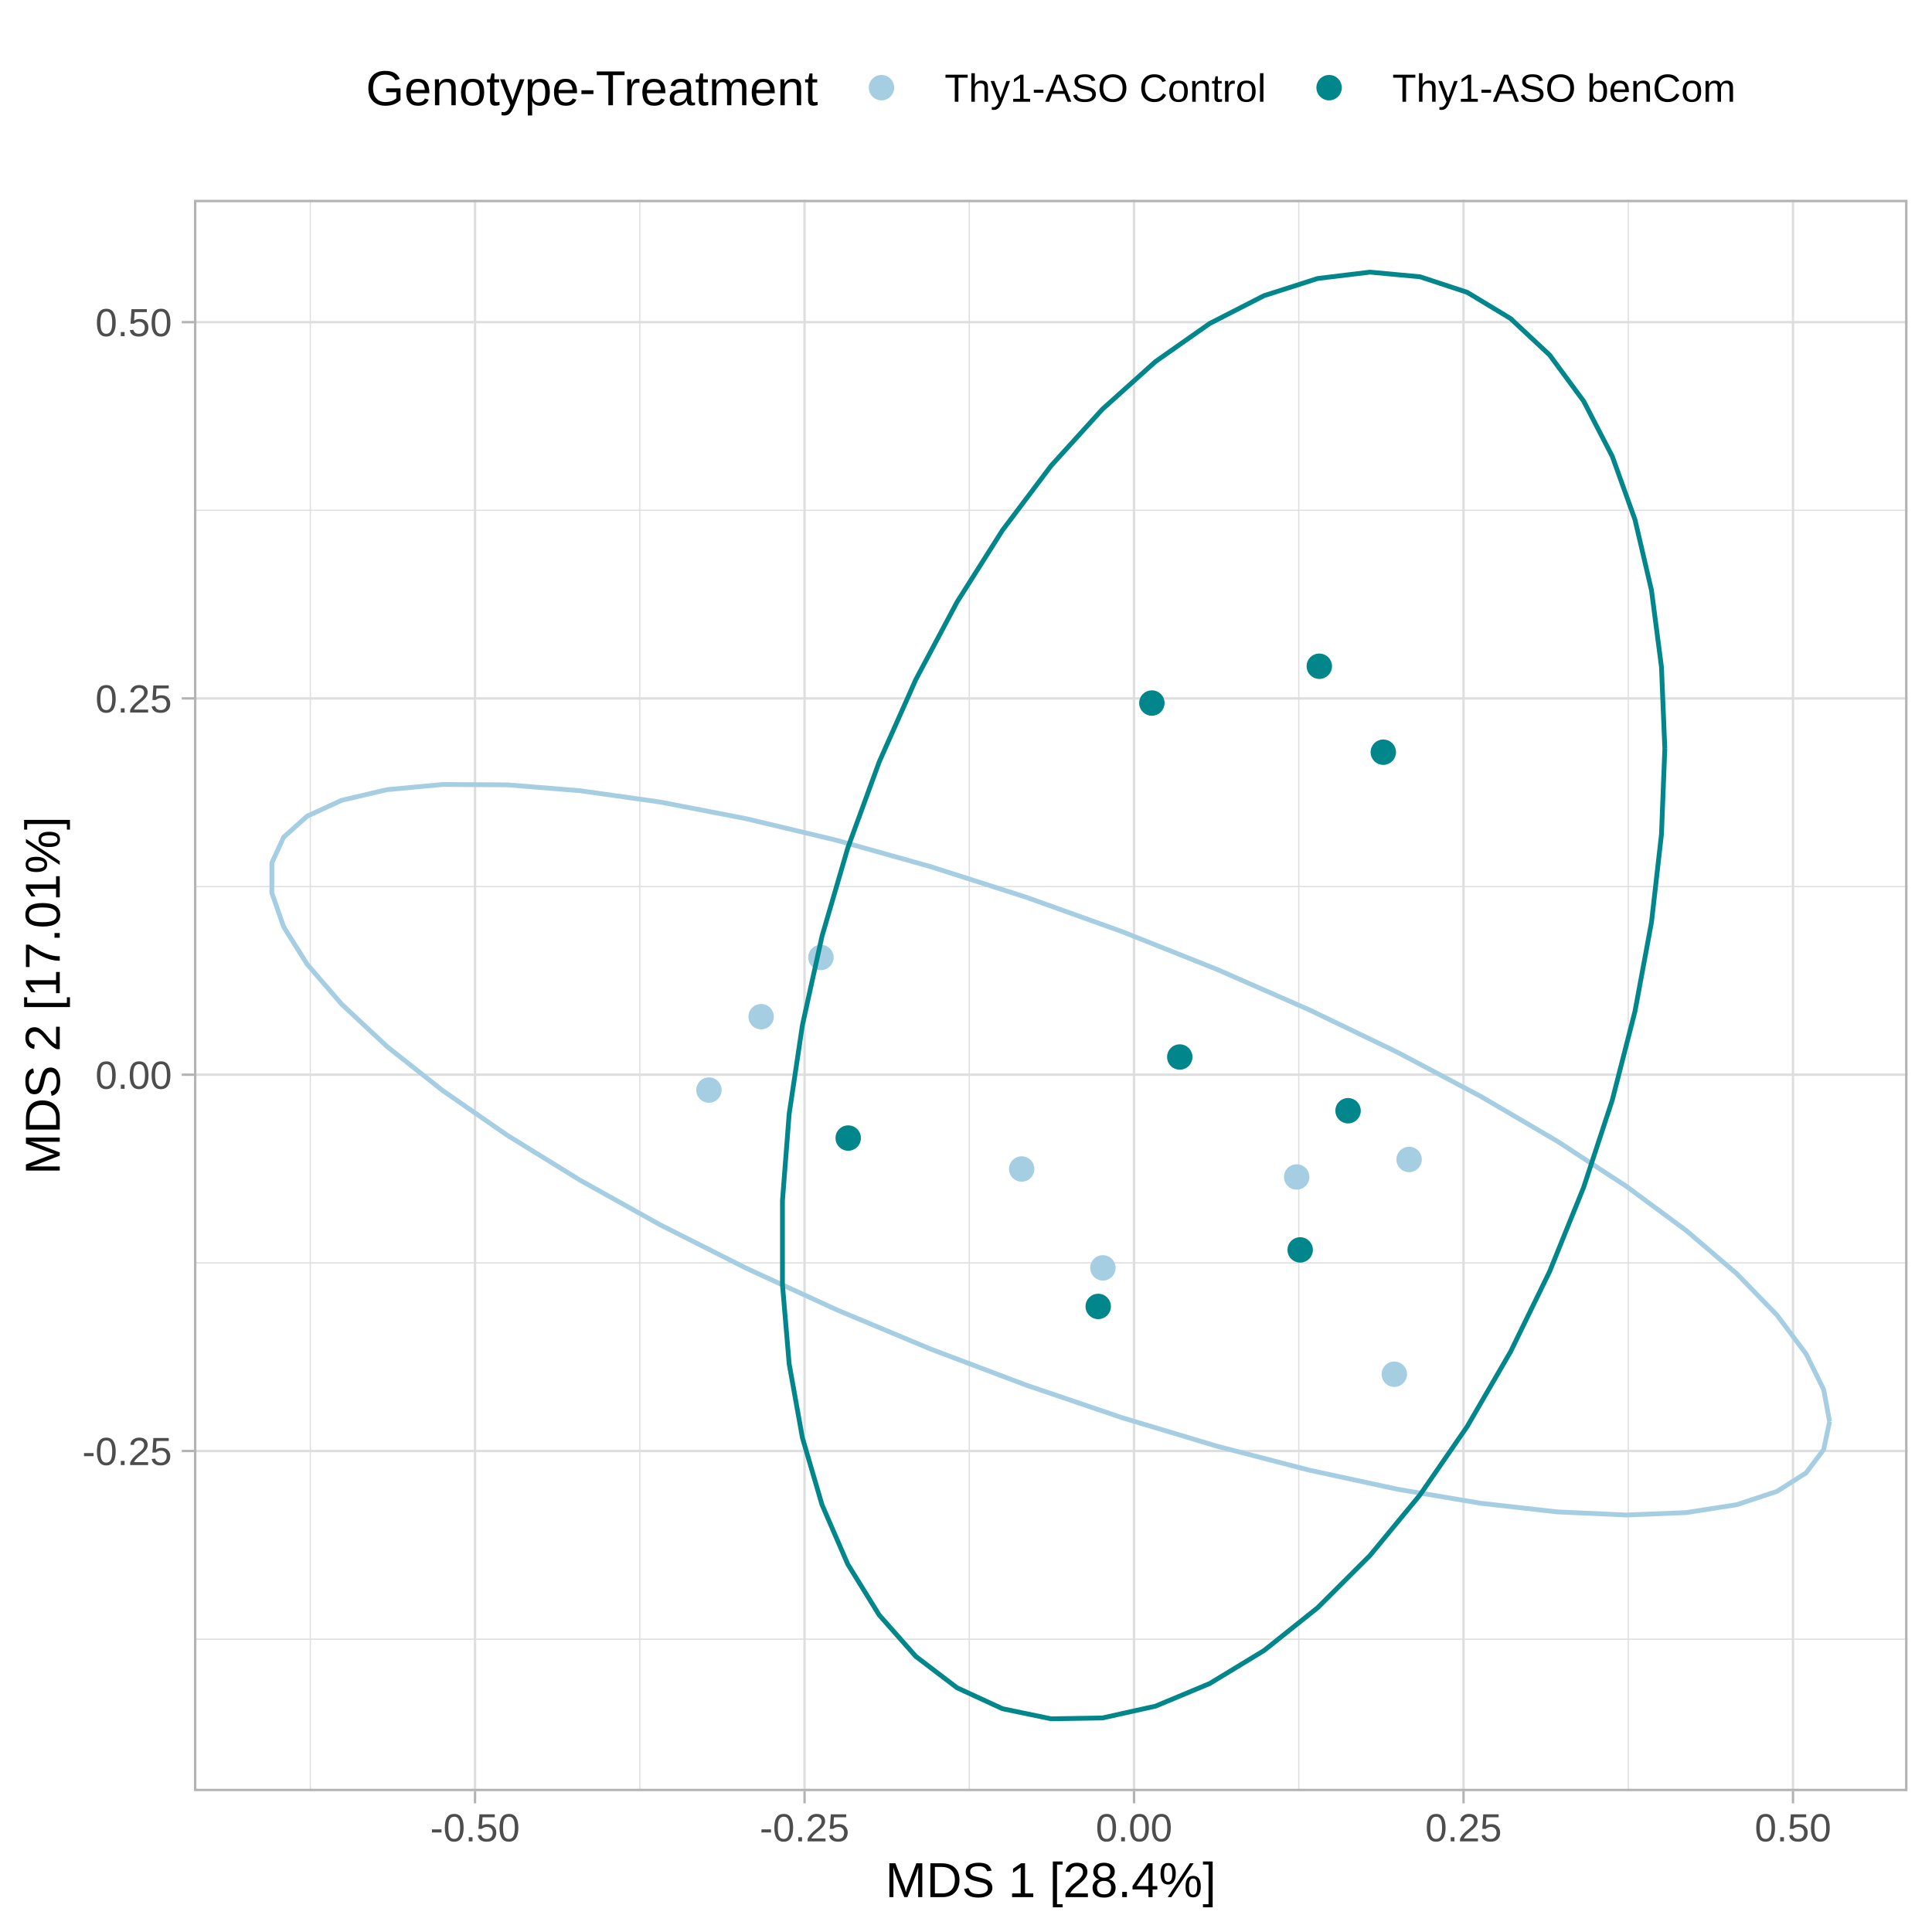
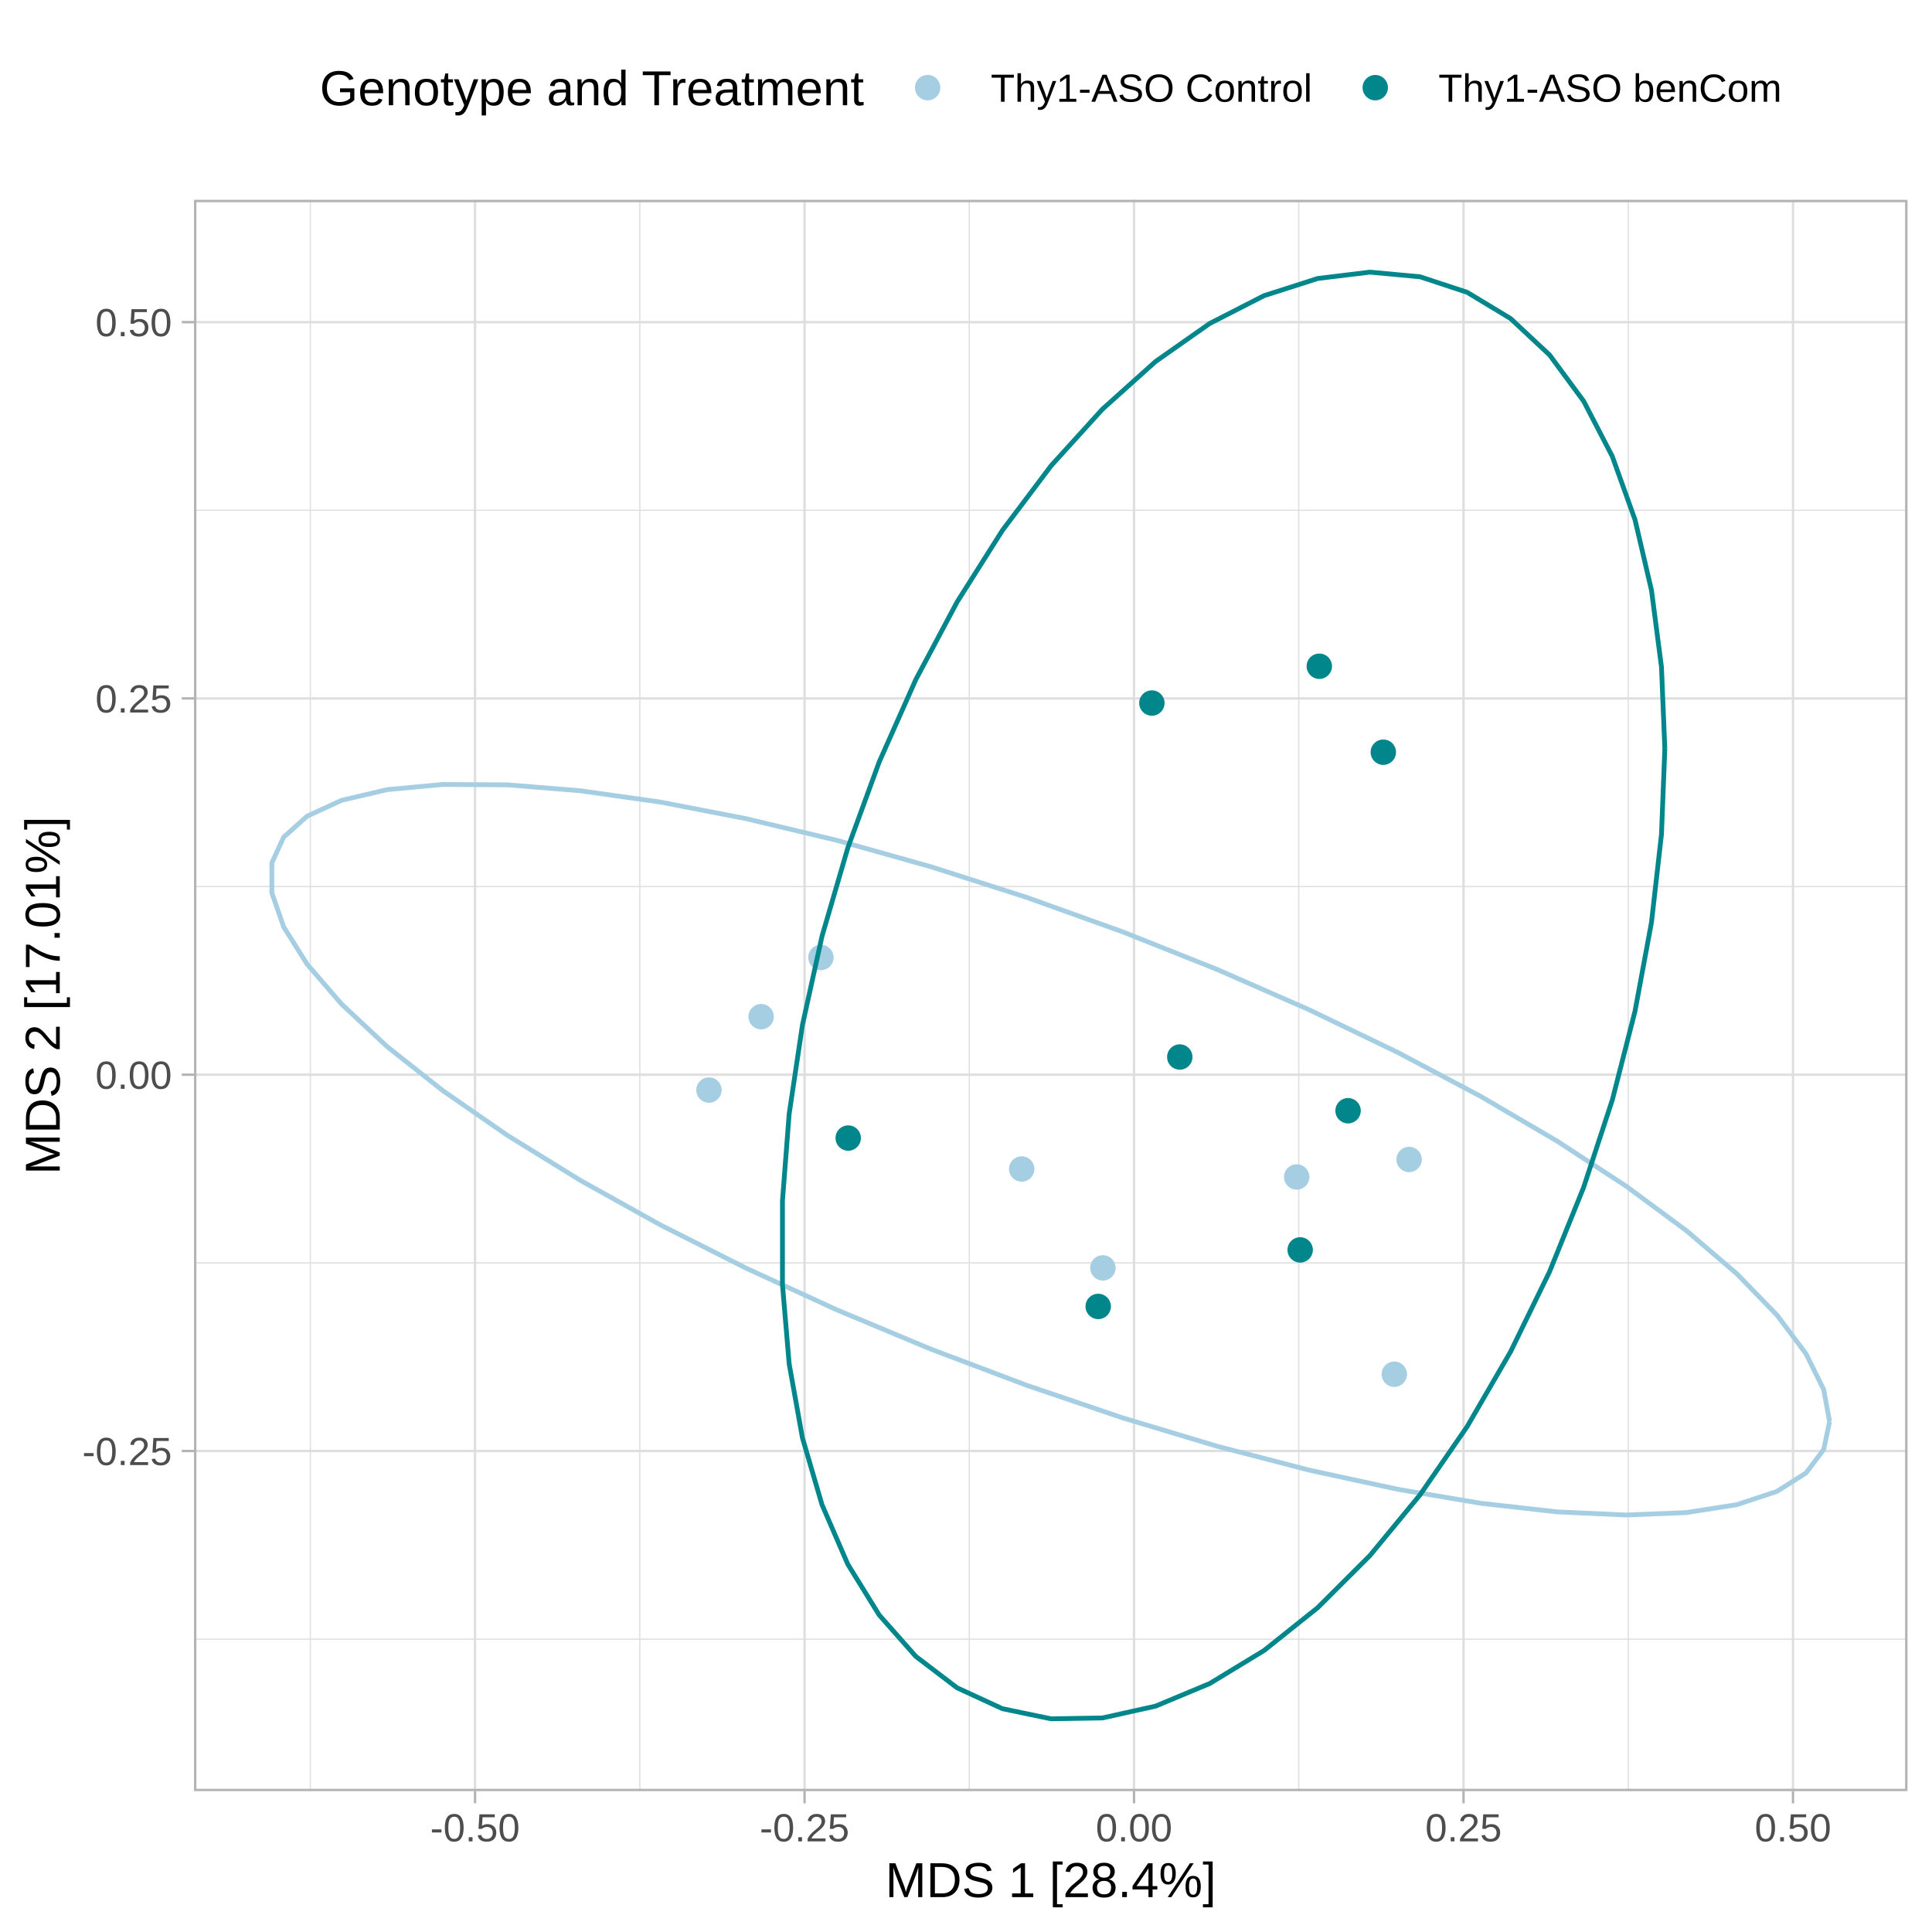
<svg xmlns="http://www.w3.org/2000/svg" width="432.00pt" height="432.00pt" viewBox="0 0 432.00 432.00">
  <g class="svglite">
    <defs>
      <style type="text/css">
    .svglite line, .svglite polyline, .svglite polygon, .svglite path, .svglite rect, .svglite circle {
      fill: none;
      stroke: #000000;
      stroke-linecap: round;
      stroke-linejoin: round;
      stroke-miterlimit: 10.00;
    }
    .svglite text {
      white-space: pre;
    }
    .svglite g.glyphgroup path {
      fill: inherit;
      stroke: none;
    }
  </style>
    </defs>
    <rect width="100%" height="100%" style="stroke: none; fill: #FFFFFF;" />
    <defs>
      <clipPath id="cpMC4wMHw0MzIuMDB8MC4wMHw0MzIuMDA=">
        <rect x="0.00" y="0.00" width="432.00" height="432.00" />
      </clipPath>
    </defs>
    <g clip-path="url(#cpMC4wMHw0MzIuMDB8MC4wMHw0MzIuMDA=)">
      <rect x="0" y="0.00" width="432.00" height="432.00" style="stroke-width: 1.07; stroke: #FFFFFF; fill: #FFFFFF;" />
    </g>
    <defs>
      <clipPath id="cpNDMuMzh8NDI2LjUyfDQ0LjY4fDQwMC41MA==">
        <rect x="43.38" y="44.68" width="383.14" height="355.83" />
      </clipPath>
    </defs>
    <g clip-path="url(#cpNDMuMzh8NDI2LjUyfDQ0LjY4fDQwMC41MA==)">
      <rect x="43.38" y="44.68" width="383.14" height="355.83" style="stroke-width: 1.07; stroke: none; fill: #FFFFFF;" />
      <polyline points="43.38,366.52 426.52,366.52 " style="stroke-width: 0.27; stroke: #DEDEDE; stroke-linecap: butt;" />
      <polyline points="43.38,282.38 426.52,282.38 " style="stroke-width: 0.27; stroke: #DEDEDE; stroke-linecap: butt;" />
      <polyline points="43.38,198.24 426.52,198.24 " style="stroke-width: 0.27; stroke: #DEDEDE; stroke-linecap: butt;" />
      <polyline points="43.38,114.10 426.52,114.10 " style="stroke-width: 0.27; stroke: #DEDEDE; stroke-linecap: butt;" />
      <polyline points="69.39,400.50 69.39,44.68 " style="stroke-width: 0.27; stroke: #DEDEDE; stroke-linecap: butt;" />
      <polyline points="143.06,400.50 143.06,44.68 " style="stroke-width: 0.27; stroke: #DEDEDE; stroke-linecap: butt;" />
      <polyline points="216.74,400.50 216.74,44.68 " style="stroke-width: 0.27; stroke: #DEDEDE; stroke-linecap: butt;" />
      <polyline points="290.41,400.50 290.41,44.68 " style="stroke-width: 0.27; stroke: #DEDEDE; stroke-linecap: butt;" />
      <polyline points="364.09,400.50 364.09,44.68 " style="stroke-width: 0.27; stroke: #DEDEDE; stroke-linecap: butt;" />
      <polyline points="43.38,324.45 426.52,324.45 " style="stroke-width: 0.53; stroke: #DEDEDE; stroke-linecap: butt;" />
      <polyline points="43.38,240.31 426.52,240.31 " style="stroke-width: 0.53; stroke: #DEDEDE; stroke-linecap: butt;" />
      <polyline points="43.38,156.17 426.52,156.17 " style="stroke-width: 0.53; stroke: #DEDEDE; stroke-linecap: butt;" />
      <polyline points="43.38,72.03 426.52,72.03 " style="stroke-width: 0.53; stroke: #DEDEDE; stroke-linecap: butt;" />
      <polyline points="106.22,400.50 106.22,44.68 " style="stroke-width: 0.53; stroke: #DEDEDE; stroke-linecap: butt;" />
      <polyline points="179.90,400.50 179.90,44.68 " style="stroke-width: 0.53; stroke: #DEDEDE; stroke-linecap: butt;" />
      <polyline points="253.57,400.50 253.57,44.68 " style="stroke-width: 0.53; stroke: #DEDEDE; stroke-linecap: butt;" />
      <polyline points="327.25,400.50 327.25,44.68 " style="stroke-width: 0.53; stroke: #DEDEDE; stroke-linecap: butt;" />
      <polyline points="400.92,400.50 400.92,44.68 " style="stroke-width: 0.53; stroke: #DEDEDE; stroke-linecap: butt;" />
      <circle cx="311.77" cy="307.28" r="2.49" style="stroke-width: 0.71; stroke: #A6CEE3; fill: #A6CEE3;" />
      <circle cx="183.56" cy="214.09" r="2.49" style="stroke-width: 0.71; stroke: #A6CEE3; fill: #A6CEE3;" />
      <circle cx="315.08" cy="259.26" r="2.49" style="stroke-width: 0.71; stroke: #A6CEE3; fill: #A6CEE3;" />
      <circle cx="289.94" cy="263.17" r="2.49" style="stroke-width: 0.71; stroke: #A6CEE3; fill: #A6CEE3;" />
      <circle cx="246.61" cy="283.50" r="2.49" style="stroke-width: 0.71; stroke: #A6CEE3; fill: #A6CEE3;" />
      <circle cx="158.52" cy="243.74" r="2.49" style="stroke-width: 0.71; stroke: #A6CEE3; fill: #A6CEE3;" />
      <circle cx="228.45" cy="261.39" r="2.49" style="stroke-width: 0.71; stroke: #A6CEE3; fill: #A6CEE3;" />
      <circle cx="170.19" cy="227.33" r="2.49" style="stroke-width: 0.71; stroke: #A6CEE3; fill: #A6CEE3;" />
      <circle cx="290.72" cy="279.48" r="2.49" style="stroke-width: 0.71; stroke: #00868B; fill: #00868B;" />
      <circle cx="295.00" cy="148.97" r="2.49" style="stroke-width: 0.71; stroke: #00868B; fill: #00868B;" />
      <circle cx="257.56" cy="157.20" r="2.49" style="stroke-width: 0.71; stroke: #00868B; fill: #00868B;" />
      <circle cx="309.31" cy="168.19" r="2.49" style="stroke-width: 0.71; stroke: #00868B; fill: #00868B;" />
      <circle cx="263.80" cy="236.35" r="2.49" style="stroke-width: 0.71; stroke: #00868B; fill: #00868B;" />
      <circle cx="301.43" cy="248.36" r="2.49" style="stroke-width: 0.71; stroke: #00868B; fill: #00868B;" />
      <circle cx="189.66" cy="254.47" r="2.49" style="stroke-width: 0.71; stroke: #00868B; fill: #00868B;" />
      <circle cx="245.56" cy="292.12" r="2.49" style="stroke-width: 0.71; stroke: #00868B; fill: #00868B;" />
      <polyline points="409.10,317.87 407.78,310.71 403.84,302.73 397.33,294.05 388.36,284.82 377.06,275.16 363.61,265.23 348.20,255.17 331.07,245.14 312.49,235.30 292.72,225.78 272.08,216.74 250.87,208.30 229.42,200.61 208.04,193.77 187.08,187.89 166.84,183.06 147.62,179.34 129.73,176.81 113.43,175.49 98.97,175.41 86.57,176.57 76.42,178.94 68.67,182.50 63.43,187.19 60.79,192.94 60.79,199.66 63.43,207.25 68.67,215.59 76.42,224.56 86.57,234.03 98.97,243.84 113.43,253.85 129.73,263.91 147.62,273.87 166.84,283.57 187.08,292.87 208.04,301.63 229.42,309.70 250.87,316.99 272.08,323.36 292.72,328.72 312.49,333.00 331.07,336.13 348.20,338.06 363.61,338.76 377.06,338.22 388.36,336.45 397.33,333.48 403.84,329.35 407.78,324.12 409.10,317.87 " style="stroke-width: 1.07; stroke: #A6CEE3; stroke-linecap: butt;" />
      <polyline points="372.26,167.43 371.51,149.16 369.28,132.00 365.59,116.21 360.51,102.04 354.11,89.70 346.49,79.37 337.76,71.22 328.06,65.36 317.53,61.89 306.33,60.85 294.64,62.27 282.63,66.12 270.48,72.34 258.37,80.85 246.50,91.50 235.03,104.14 224.15,118.58 214.01,134.60 204.78,151.95 196.59,170.38 189.57,189.60 183.81,209.32 179.42,229.24 176.46,249.07 174.96,268.49 174.96,287.22 176.46,304.97 179.42,321.48 183.81,336.48 189.57,349.77 196.59,361.12 204.78,370.38 214.01,377.40 224.15,382.07 235.03,384.33 246.50,384.14 258.37,381.50 270.48,376.45 282.63,369.07 294.64,359.48 306.33,347.81 317.53,334.24 328.06,318.98 337.76,302.26 346.49,284.34 354.11,265.48 360.51,245.98 365.59,226.12 369.28,206.21 371.51,186.55 372.26,167.43 " style="stroke-width: 1.07; stroke: #00868B; stroke-linecap: butt;" />
      <rect x="43.38" y="44.68" width="383.14" height="355.83" style="stroke-width: 1.07; stroke: #B3B3B3;" />
    </g>
    <g clip-path="url(#cpMC4wMHw0MzIuMDB8MC4wMHw0MzIuMDA=)">
      <text x="38.45" y="327.60" text-anchor="end" style="font-size: 8.80px;fill: #4D4D4D; font-family: &quot;Arial&quot;;" textLength="20.03px" lengthAdjust="spacingAndGlyphs">-0.25</text>
      <text x="38.45" y="243.46" text-anchor="end" style="font-size: 8.80px;fill: #4D4D4D; font-family: &quot;Arial&quot;;" textLength="17.11px" lengthAdjust="spacingAndGlyphs">0.00</text>
      <text x="38.45" y="159.32" text-anchor="end" style="font-size: 8.80px;fill: #4D4D4D; font-family: &quot;Arial&quot;;" textLength="17.11px" lengthAdjust="spacingAndGlyphs">0.25</text>
      <text x="38.45" y="75.18" text-anchor="end" style="font-size: 8.80px;fill: #4D4D4D; font-family: &quot;Arial&quot;;" textLength="17.11px" lengthAdjust="spacingAndGlyphs">0.50</text>
      <polyline points="40.64,324.45 43.38,324.45 " style="stroke-width: 0.53; stroke: #B3B3B3; stroke-linecap: butt;" />
      <polyline points="40.64,240.31 43.38,240.31 " style="stroke-width: 0.53; stroke: #B3B3B3; stroke-linecap: butt;" />
      <polyline points="40.64,156.17 43.38,156.17 " style="stroke-width: 0.53; stroke: #B3B3B3; stroke-linecap: butt;" />
      <polyline points="40.64,72.03 43.38,72.03 " style="stroke-width: 0.53; stroke: #B3B3B3; stroke-linecap: butt;" />
      <polyline points="106.22,403.24 106.22,400.50 " style="stroke-width: 0.53; stroke: #B3B3B3; stroke-linecap: butt;" />
      <polyline points="179.90,403.24 179.90,400.50 " style="stroke-width: 0.53; stroke: #B3B3B3; stroke-linecap: butt;" />
      <polyline points="253.57,403.24 253.57,400.50 " style="stroke-width: 0.53; stroke: #B3B3B3; stroke-linecap: butt;" />
      <polyline points="327.25,403.24 327.25,400.50 " style="stroke-width: 0.53; stroke: #B3B3B3; stroke-linecap: butt;" />
      <polyline points="400.92,403.24 400.92,400.50 " style="stroke-width: 0.53; stroke: #B3B3B3; stroke-linecap: butt;" />
      <text x="106.22" y="411.74" text-anchor="middle" style="font-size: 8.80px;fill: #4D4D4D; font-family: &quot;Arial&quot;;" textLength="20.03px" lengthAdjust="spacingAndGlyphs">-0.50</text>
      <text x="179.90" y="411.74" text-anchor="middle" style="font-size: 8.80px;fill: #4D4D4D; font-family: &quot;Arial&quot;;" textLength="20.03px" lengthAdjust="spacingAndGlyphs">-0.25</text>
      <text x="253.57" y="411.74" text-anchor="middle" style="font-size: 8.80px;fill: #4D4D4D; font-family: &quot;Arial&quot;;" textLength="17.11px" lengthAdjust="spacingAndGlyphs">0.00</text>
      <text x="327.25" y="411.74" text-anchor="middle" style="font-size: 8.80px;fill: #4D4D4D; font-family: &quot;Arial&quot;;" textLength="17.11px" lengthAdjust="spacingAndGlyphs">0.25</text>
      <text x="400.92" y="411.74" text-anchor="middle" style="font-size: 8.80px;fill: #4D4D4D; font-family: &quot;Arial&quot;;" textLength="17.11px" lengthAdjust="spacingAndGlyphs">0.50</text>
      <text x="234.95" y="424.20" text-anchor="middle" style="font-size: 11.00px; font-family: &quot;Arial&quot;;" textLength="74.03px" lengthAdjust="spacingAndGlyphs">MDS 1 [28.4%]</text>
      <text transform="translate(13.36,222.59) rotate(-90)" text-anchor="middle" style="font-size: 11.00px; font-family: &quot;Arial&quot;;" textLength="80.16px" lengthAdjust="spacingAndGlyphs">MDS 2 [17.01%]</text>
-       <rect x="76.34" y="5.48" width="317.22" height="28.24" style="stroke-width: 1.07; stroke: none; fill: #FFFFFF;" />
-       <text x="81.82" y="23.54" style="font-size: 11.00px; font-family: &quot;Arial&quot;;" textLength="101.16px" lengthAdjust="spacingAndGlyphs">Genotype-Treatment</text>
-       <rect x="188.46" y="10.96" width="17.28" height="17.28" style="stroke-width: 1.07; stroke: none; fill: #FFFFFF;" />
-       <circle cx="197.10" cy="19.60" r="2.49" style="stroke-width: 0.71; stroke: #A6CEE3; fill: #A6CEE3;" />
-       <rect x="288.55" y="10.96" width="17.28" height="17.28" style="stroke-width: 1.07; stroke: none; fill: #FFFFFF;" />
-       <circle cx="297.19" cy="19.60" r="2.49" style="stroke-width: 0.71; stroke: #00868B; fill: #00868B;" />
-       <text x="211.21" y="22.75" style="font-size: 8.80px; font-family: &quot;Arial&quot;;" textLength="71.86px" lengthAdjust="spacingAndGlyphs">Thy1-ASO Control</text>
-       <text x="311.31" y="22.75" style="font-size: 8.80px; font-family: &quot;Arial&quot;;" textLength="76.77px" lengthAdjust="spacingAndGlyphs">Thy1-ASO benCom</text>
+       <rect x="66.02" y="5.48" width="337.86" height="28.24" style="stroke-width: 1.07; stroke: none; fill: #FFFFFF;" />
+       <text x="71.50" y="23.54" style="font-size: 11.00px; font-family: &quot;Arial&quot;;" textLength="121.80px" lengthAdjust="spacingAndGlyphs">Genotype and Treatment</text>
+       <rect x="198.78" y="10.96" width="17.28" height="17.28" style="stroke-width: 1.07; stroke: none; fill: #FFFFFF;" />
+       <circle cx="207.42" cy="19.60" r="2.49" style="stroke-width: 0.71; stroke: #A6CEE3; fill: #A6CEE3;" />
+       <rect x="298.87" y="10.96" width="17.28" height="17.28" style="stroke-width: 1.07; stroke: none; fill: #FFFFFF;" />
+       <circle cx="307.51" cy="19.60" r="2.49" style="stroke-width: 0.71; stroke: #00868B; fill: #00868B;" />
+       <text x="221.53" y="22.75" style="font-size: 8.80px; font-family: &quot;Arial&quot;;" textLength="71.86px" lengthAdjust="spacingAndGlyphs">Thy1-ASO Control</text>
+       <text x="321.63" y="22.75" style="font-size: 8.80px; font-family: &quot;Arial&quot;;" textLength="76.77px" lengthAdjust="spacingAndGlyphs">Thy1-ASO benCom</text>
    </g>
  </g>
</svg>
